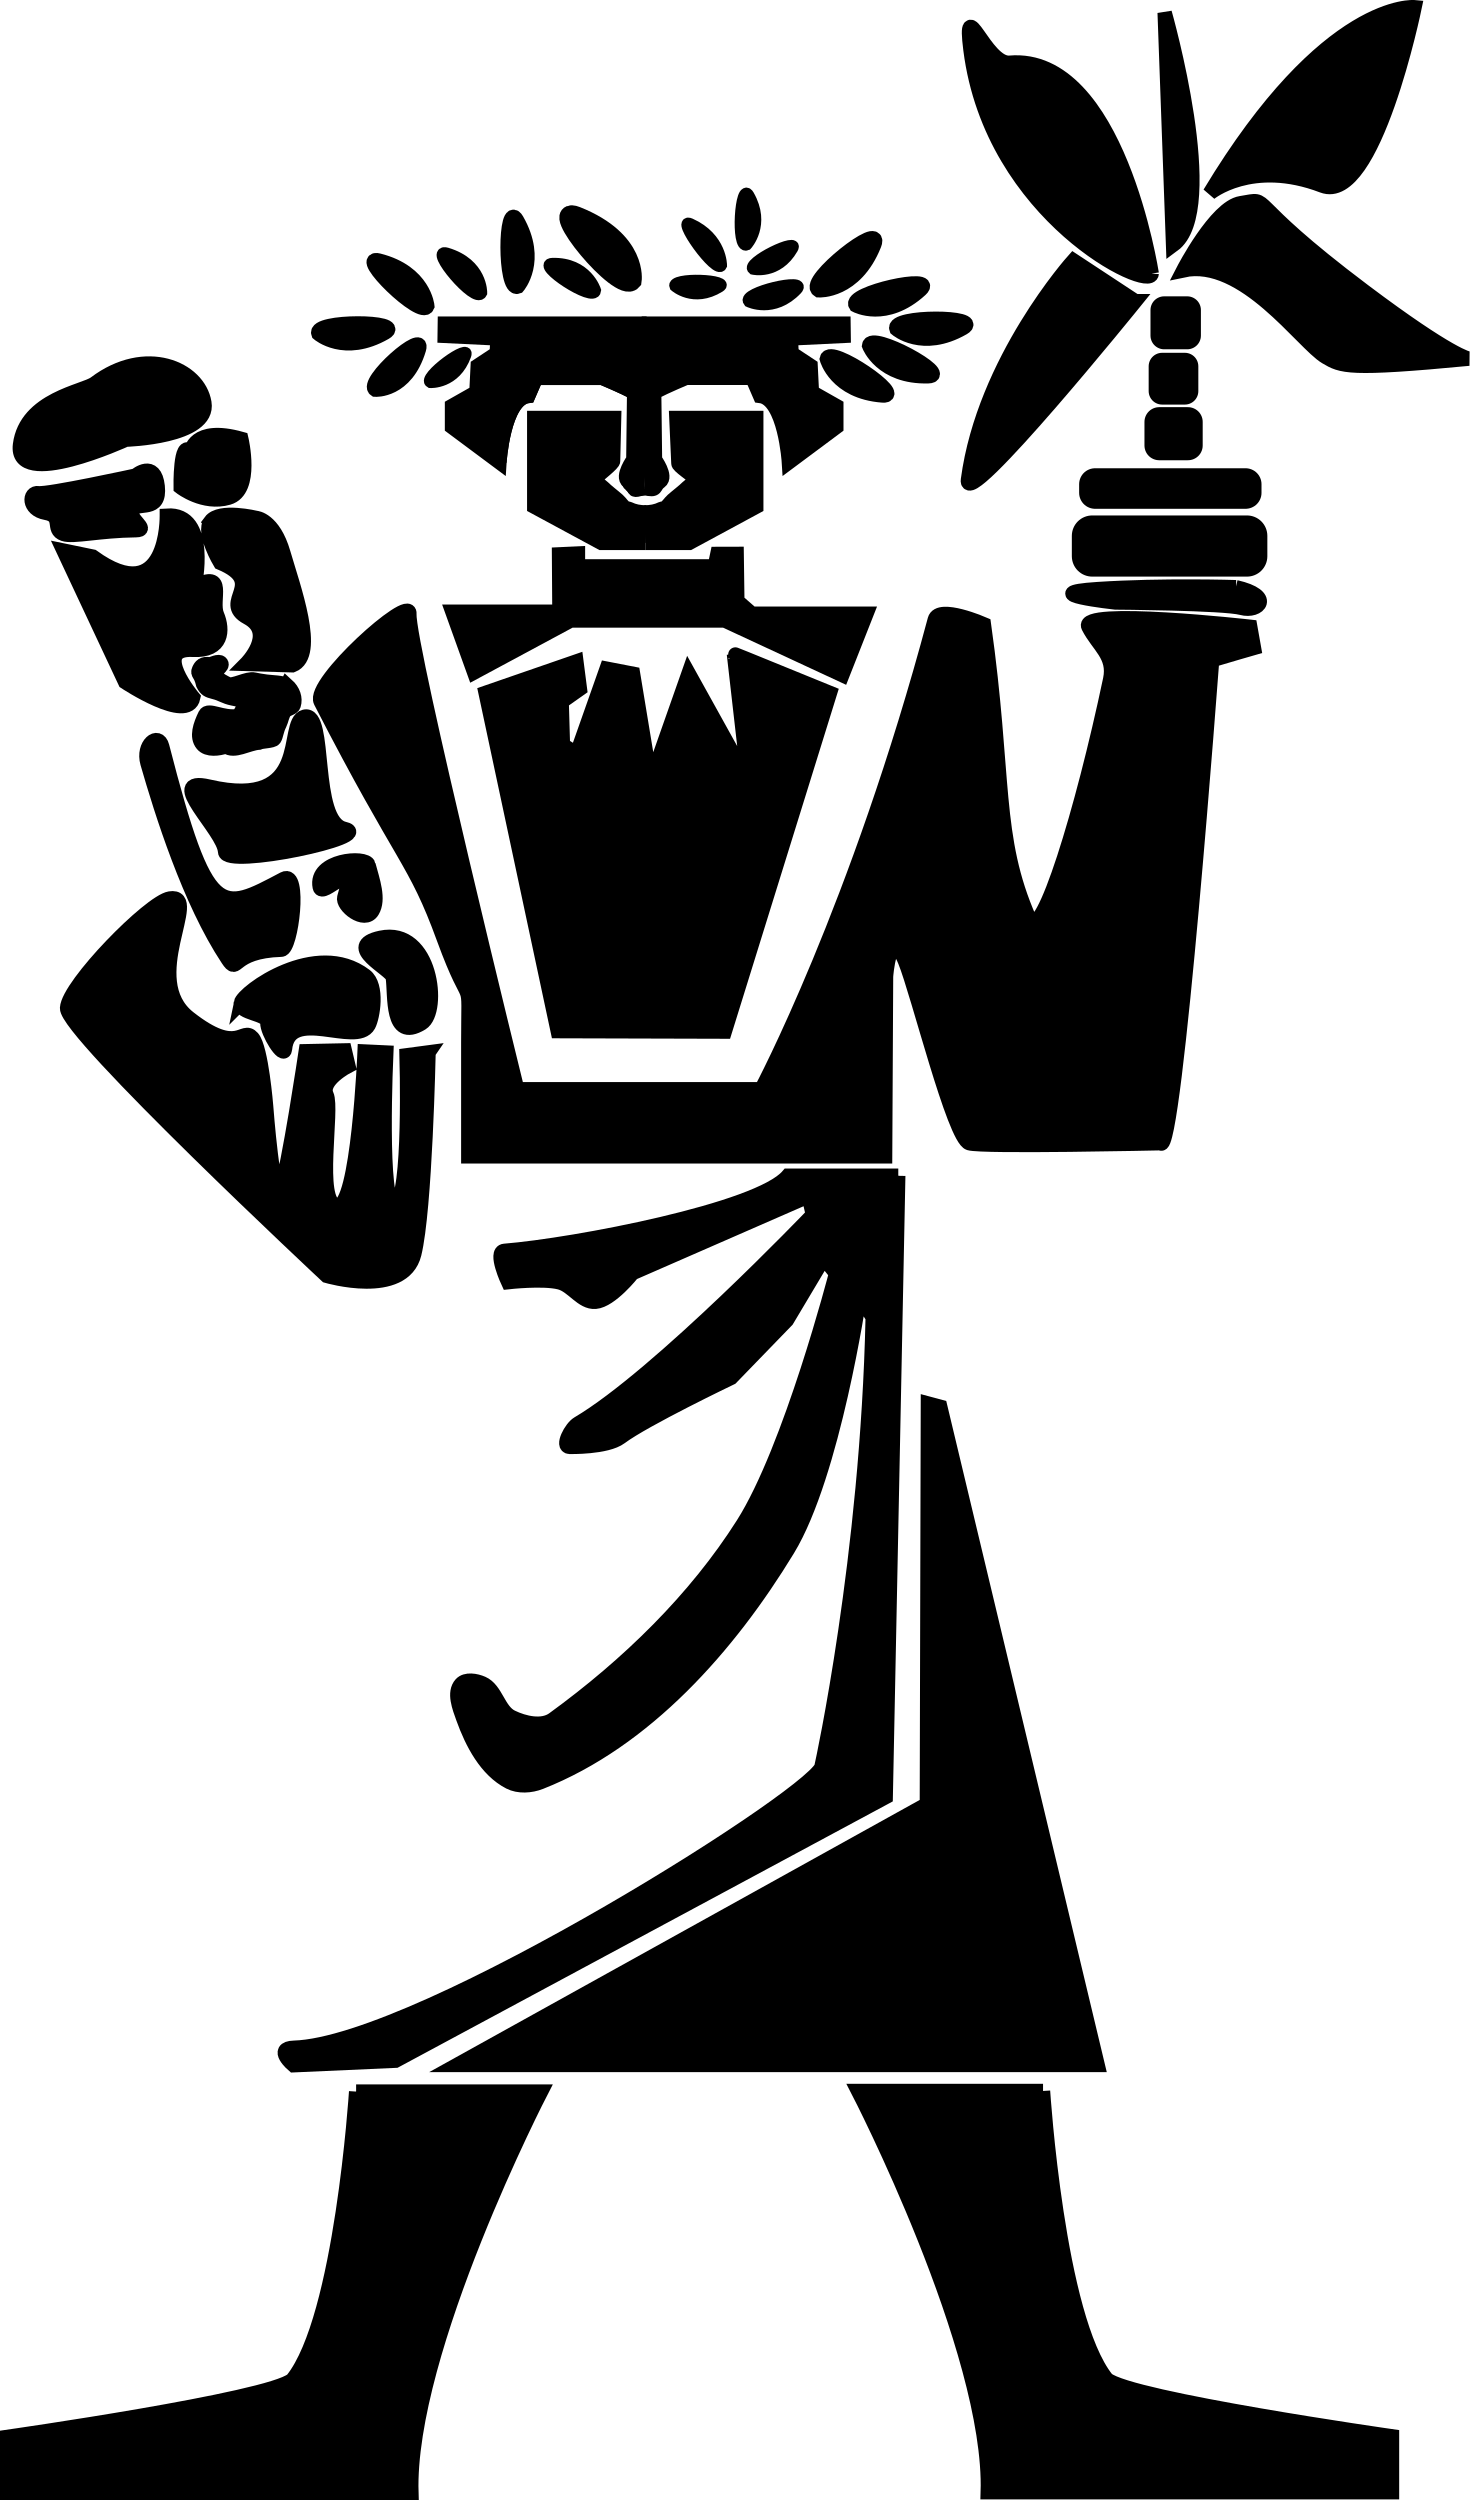
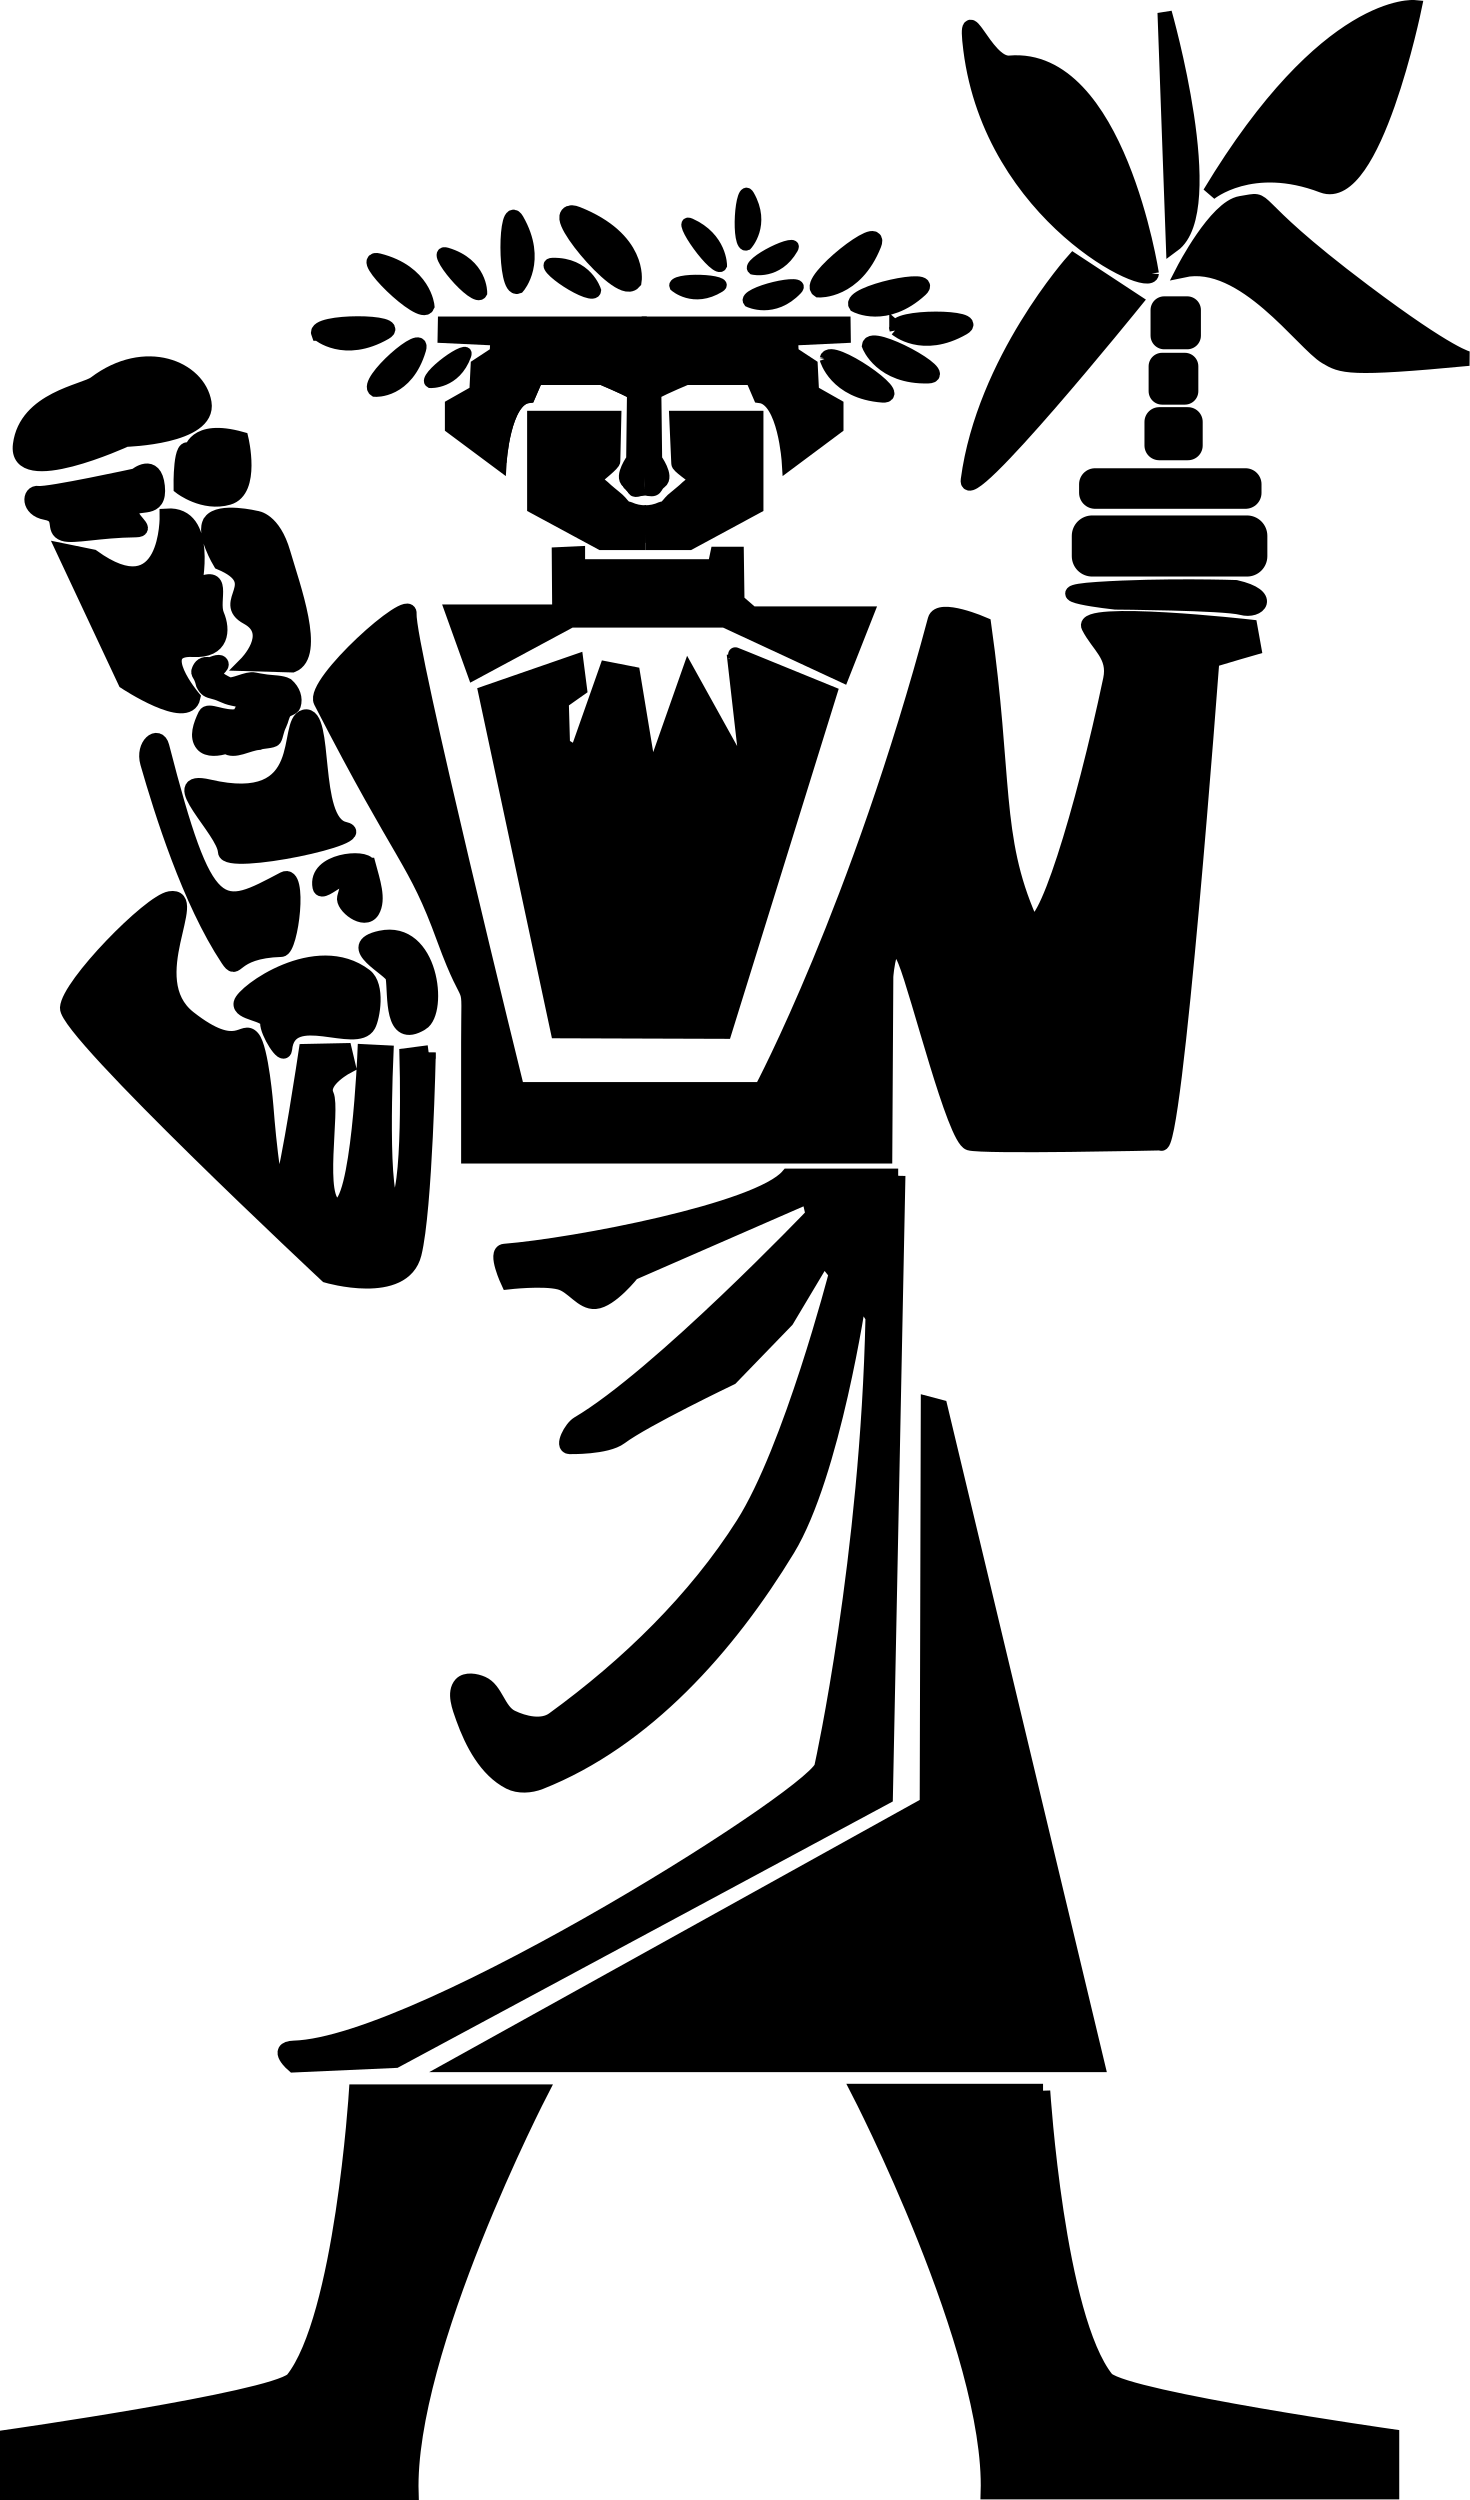
- <svg xmlns="http://www.w3.org/2000/svg" viewBox="0 0 27.077 46.06" height="46.06mm" width="27.077mm">
+ <svg xmlns="http://www.w3.org/2000/svg" viewBox="0 0 27.077 46.06" height="174.085" width="102.339">
  <g stroke="#000">
-     <path d="M19.217 38.524h-3.407s2.471 4.78 2.389 7.393h7.447V44.887s-4.821-.688-5.254-1.054c-.909-1.132-1.176-5.309-1.176-5.309zM6.561 38.535h3.407s-2.471 4.78-2.389 7.393H.132v-1.03s4.821-.688 5.254-1.054c.909-1.132 1.176-5.309 1.176-5.309zM16.307 21.304H8.628v-2.098c0-1.378.084-.445-.453-1.917-.537-1.472-.729-1.371-2.266-4.362-.175-.34 1.658-1.985 1.633-1.623-.038.567 1.987 8.764 1.987 8.764h4.498s1.779-3.339 3.196-8.653c.074-.276.904.086.904.086.4 2.84.172 3.908.842 5.436.225.444.972-1.983 1.485-4.42.092-.439-.221-.614-.401-.969-.18-.355 2.981 0 2.981 0l.069.389s-.529.152-.771.226c0 0-.687 9.217-.949 8.899 0 0-3.29.074-3.526 0-.282-.088-.944-2.769-1.183-3.354-.282-.688-.35.284-.35.284zM8.42 38.044h11.803L17.323 25.919l-.227-.061-.019 7.382z" stroke-width=".265" />
-     <path d="M16.549 21.663l-.231 11.446-9.03 4.857-1.881.084s-.367-.311.008-.322c2.347-.07 9.892-4.851 9.729-5.22 0 0 .84-3.823.935-8.237l-.241-.386s-.484 3.282-1.323 4.662c-1.084 1.783-2.619 3.523-4.56 4.289-.176.069-.399.084-.567-.002-.431-.221-.69-.721-.854-1.177-.071-.198-.181-.474-.04-.63.089-.097.274-.065.395-.012.251.11.292.501.539.621.23.112.56.188.767.038 1.385-1.006 2.623-2.22 3.494-3.594.879-1.386 1.714-4.616 1.714-4.616l-.225-.282-.681 1.143-1.027 1.06s-1.597.765-2.039 1.097c-.255.191-.939.175-.939.175-.152-.006.027-.352.158-.429 1.483-.875 4.326-3.848 4.326-3.848l-.077-.342-3.245 1.418s-.397.505-.684.528c-.249.02-.417-.295-.659-.357-.306-.078-.949-.005-.949-.005s-.262-.56-.069-.576c1.293-.104 4.691-.752 5.226-1.385h2.031M15.291 12.767c-1.776-.727-1.769-.718-1.769-.718l.267 2.343-1.102-1.987-.698 1.985-.326-1.976-.486-.094-.551 1.563-.255-.156-.023-.798.336-.237-.065-.505-1.672.578 1.329 6.232 3.077.009z" stroke-width=".265" />
-     <path d="M13.584 11.073l-.012-.868-.355.001-.048.229h-2.521v-.237l-.348.016.007 1.056H8.334l.402 1.119 1.779-.957h2.837l2.166 1.006.446-1.131h-2.112zM11.888 10.002h.811l1.234-.667V7.701h-1.471l.037.833c-.019.04.276.235.288.259.045.087-.073.138-.118.184-.081.081-.187.157-.278.238-.049.043-.099.127-.158.158-.01.005-.03-.005-.04 0-.101.05-.203.068-.323.068" stroke-width=".265" />
-     <path d="M11.888 10.002h-.811l-1.234-.667V7.701h1.471l-.019.79c.019.04-.295.278-.307.302-.045.087.073.138.118.184.081.081.187.157.278.238.049.043.099.127.158.158.01.005.03-.005.04 0 .101.05.203.068.323.068M11.868 8.99c.261.061.159-.022.292-.116.133-.094-.093-.406-.093-.406l-.015-1.238c.222-.116.589-.269.589-.269h1.219l.144.333c.459.057.531 1.224.531 1.224l.873-.65V7.479l-.45-.255-.024-.485-.35-.231-.014-.273.973-.047-.003-.225H11.822" stroke-width=".265" />
-     <path d="M9.201 8.519s.072-1.167.531-1.224l.144-.333h1.219s.367.153.589.269l.066 1.339s-.263.268-.13.362c.133.094-.013.12.248.059" fill="none" stroke-width=".265" />
-     <path d="M11.868 8.99c-.261.061-.159-.022-.292-.116-.133-.094.093-.406.093-.406l.015-1.238c-.222-.116-.589-.269-.589-.269H9.876l-.144.333c-.459.057-.531 1.224-.531 1.224l-.873-.65V7.479l.45-.255.024-.485.35-.231.014-.273-.973-.047.003-.225h3.717M7.897 19.389l-.406.054s.08 2.649-.213 2.744c-.294.094-.162-2.795-.162-2.795l-.398-.019s-.118 2.902-.512 2.841c-.394-.061-.065-1.778-.189-2.042-.124-.264.402-.535.402-.535l-.067-.284-.718.015s-.327 2.197-.461 2.519c-.134.322-.27-1.5-.27-1.5s-.086-1.078-.251-1.267c-.19-.215-.259.349-1.17-.366-.911-.715.252-2.298-.352-2.2-.373.06-1.87 1.591-1.894 2.018-.025.443 4.783 4.934 4.783 4.934s1.41.414 1.613-.402c.203-.816.263-3.712.263-3.712zM2.319 8.1s1.552-.043 1.446-.681c-.106-.638-1.087-1.059-2.015-.357-.197.149-1.274.288-1.381 1.131-.108.852 1.95-.093 1.95-.093zM4.446 8.086s.225.95-.236 1.084c-.461.134-.881-.192-.881-.192s-.016-.91.186-.653c0 0 .047-.487.931-.239zM2.5 8.761s.352-.298.405.199c.053.497-.363.271-.464.432-.101.161.334.373.064.376-.686.008-1.157.131-1.332.071-.23-.079.004-.331-.331-.391-.335-.06-.307-.389-.134-.361.173.028 1.793-.325 1.793-.325z" stroke-width=".265" />
-     <path d="M3.074 9.501s.032 1.765-1.366.754l-.538-.111 1.136 2.423s1.152.764 1.254.285c0 0-.773-.921-.005-.88.549.029.561-.368.444-.644-.117-.275.193-.842-.414-.524 0 0 .297-1.359-.511-1.304zM3.878 9.606c.167-.227.843-.063.843-.063s.319.022.499.642c.179.62.647 1.886.168 2.072l-.858-.025s.564-.566.028-.854c-.536-.289.377-.64-.501-1.01 0 0-.332-.551-.178-.761z" stroke-width=".265" />
-     <path d="M5.284 12.622c-.09-.05-.26-.048-.375-.063-.075-.009-.189-.029-.223-.038-.131-.033-.394.129-.488.082-.049-.025-.206-.09-.225-.186-.015-.073.144-.136.102-.198-.04-.059-.185.026-.213.021-.125-.022-.166.032-.196.099-.037.085.028.055.077.268.05.099.095.116.193.141.16.04.191.088.353.121l.142.029c.147-.018.002.268-.052.295-.274.046-.542-.142-.599-.024-.091.188-.168.405-.051.545.093.112.302.084.436.037.148.116.402-.053.605-.069.059-.029.254-.025.285-.071.034-.05.037-.151.096-.268.037-.075.045-.169.097-.235.041-.053.142-.054.163-.118.039-.124-.008-.264-.126-.37z" stroke-width=".265" />
-     <path d="M5.61 13.205c-.391.098.16 1.734-1.762 1.287-.86-.2.286.815.299 1.2.01.314 2.813-.28 2.196-.421-.617-.141-.308-2.173-.733-2.066z" stroke-width=".265" />
-     <path d="M5.228 16.193c-1.176.621-1.407.798-2.241-2.444-.068-.264-.368-.03-.27.311.257.893.77 2.543 1.481 3.614.196.296.041-.149.987-.177.184-.005.364-1.474.043-1.304zM6.79 15.935c-.045-.17-.999-.098-.899.408.045.232.695-.59.453.189-.048.154.372.494.516.254.131-.217.008-.557-.071-.851zM7.769 18.853c.353-.216.185-1.777-.757-1.575-.724.155.204.581.225.728.047.329-.044 1.199.532.847zM4.436 18.481c.041-.211 1.395-1.188 2.293-.506.243.185.139.773.062.913-.225.409-1.465-.359-1.541.441-.018.194-.332-.312-.324-.487.008-.174-.528-.163-.489-.362zM22.77 10.819c.707.161.427.468.104.381-.323-.087-2.324-.1-2.324-.1s-1.537-.167-.329-.246c1.208-.079 2.55-.035 2.55-.035z" stroke-width=".265" />
-     <path stroke-width=".751" stroke-linejoin="round" d="M22.974 9.872h-2.851v.376h2.851z" />
-     <path stroke-width=".588" stroke-linejoin="round" d="M22.948 8.921h-2.772v.159h2.772z" />
-     <path stroke-width=".543" stroke-linejoin="round" d="M21.887 7.773h-.53V8.208h.53z" />
-     <path stroke-width=".496" stroke-linejoin="round" d="M21.83 6.748h-.419v.458h.419z" />
-     <path stroke-width=".505" stroke-linejoin="round" d="M21.873 5.712h-.424v.471h.424z" />
-     <path d="M20.917 5.549l-1.139-.75s-1.65 1.84-1.944 4.04c-.084.629 3.084-3.29 3.084-3.29zM21.8 4.98s.598-1.162 1.058-1.236c.616-.099-.052-.131 2.269 1.616 1.61 1.211 1.934 1.248 1.934 1.248-2.235.214-2.343.141-2.633-.03-.427-.251-1.516-1.838-2.628-1.598zM21.219 5.04s-.626-4.057-2.617-3.884c-.449.039-.859-1.326-.722-.241.39 3.072 3.315 4.475 3.339 4.126M22.288 3.561s.769-.64 2.077-.14c.95.363 1.698-3.288 1.698-3.288s-1.616-.157-3.775 3.428zM21.613 4.516l-.155-4.282s1.037 3.637.155 4.282zM9.54 5.281s.414-.476-.019-1.23c-.222-.386-.235 1.328.019 1.23zM5.866 6.147s.476.414 1.23-.019c.386-.222-1.328-.235-1.23.019zM16.516 6.061s.476.414 1.23-.019c.386-.222-1.328-.235-1.23.019zM15.766 5.624s.555.3 1.196-.288c.328-.301-1.347.062-1.196.288z" stroke-width=".265" />
-     <path d="M15.086 5.339s.664.039 1.013-.837c.178-.448-1.258.684-1.013.837z" stroke-width=".284" />
-     <path d="M16.012 6.367s.224.59 1.092.565c.445-.013-1.059-.835-1.092-.565zM15.233 6.611s.162.61 1.028.675c.444.033-.967-.94-1.028-.675z" stroke-width=".265" />
-     <path d="M13.869 4.967s.458.11.742-.384c.146-.253-.904.258-.742.384zM12.427 5.278s.35.315.835.015c.249-.154-.918-.204-.835-.015z" stroke-width=".187" />
-     <path d="M13.794 5.559s.46.225.888-.227c.219-.232-1.029.056-.888.227zM13.758 4.513s.348-.375.038-.916c-.159-.277-.243 1.001-.038.916z" stroke-width=".203" />
-     <path d="M13.295 4.891s.004-.511-.575-.771c-.297-.133.484.961.575.771z" stroke-width=".2" />
-     <path d="M7.873 5.641s-.055-.629-.897-.841c-.431-.109.791 1.092.897.841z" stroke-width=".265" />
-     <path d="M6.912 7.186s.576.042.813-.751c.121-.406-1.036.609-.813.751z" stroke-width=".251" />
-     <path d="M7.926 7.056s.47.029.663-.508c.099-.275-.845.412-.663.508z" stroke-width=".187" />
-     <path d="M8.868 5.395s.011-.533-.64-.726c-.334-.099.535.936.64.726z" stroke-width=".217" />
-     <path d="M11.648 5.173s.117-.74-1.026-1.195c-.586-.233.797 1.458 1.026 1.195z" stroke-width=".348" />
-     <path d="M10.97 5.352s-.159-.513-.792-.496c-.324.008.766.73.792.496z" stroke-width=".21" />
+     <path d="M19.217 38.524H15.81s2.471 4.78 2.39 7.393h7.447v-1.03s-4.821-.688-5.254-1.054c-.91-1.132-1.176-5.31-1.176-5.31zM6.561 38.535H9.97s-2.471 4.78-2.39 7.393H.132v-1.03s4.82-.688 5.254-1.054c.91-1.132 1.175-5.309 1.175-5.309zM16.307 21.304H8.628v-2.098c0-1.378.085-.445-.452-1.917-.537-1.473-.729-1.372-2.266-4.362-.175-.34 1.658-1.985 1.633-1.623-.038.567 1.987 8.764 1.987 8.764h4.499s1.778-3.339 3.196-8.652c.074-.276.904.086.904.086.4 2.84.173 3.907.843 5.435.224.444.971-1.983 1.484-4.42.093-.44-.221-.614-.401-.97-.18-.354 2.98 0 2.98 0l.07.39s-.53.152-.771.227c0 0-.687 9.217-.949 8.899 0 0-3.29.074-3.526 0-.282-.089-.944-2.77-1.183-3.354-.282-.688-.35.284-.35.284zM8.42 38.044h11.804l-2.9-12.125-.227-.06-.02 7.381z" stroke-width=".265" />
+     <path d="M16.549 21.663l-.231 11.447-9.03 4.857-1.882.084s-.367-.311.008-.322c2.347-.07 9.892-4.851 9.73-5.22 0 0 .84-3.823.934-8.238l-.241-.386s-.484 3.282-1.324 4.662c-1.084 1.783-2.619 3.523-4.56 4.29-.176.069-.399.084-.567-.002-.431-.221-.69-.721-.854-1.177-.07-.198-.18-.474-.04-.63.09-.097.275-.065.395-.012.252.11.293.502.54.622.23.112.559.188.766.038 1.385-1.006 2.623-2.22 3.495-3.594.879-1.386 1.714-4.616 1.714-4.616l-.225-.282-.682 1.143-1.026 1.06s-1.597.764-2.039 1.096c-.255.192-.939.175-.939.175-.152-.006.027-.351.158-.429 1.483-.875 4.326-3.848 4.326-3.848l-.077-.341-3.245 1.417s-.397.505-.684.528c-.249.02-.417-.295-.66-.357-.305-.078-.948-.004-.948-.004s-.262-.56-.069-.576c1.293-.104 4.691-.752 5.226-1.385h2.03M15.29 12.767c-1.776-.727-1.769-.719-1.769-.719l.267 2.344-1.102-1.988-.698 1.985-.326-1.975-.486-.095-.551 1.564-.255-.156-.023-.798.336-.237-.065-.505-1.672.579 1.33 6.231 3.076.01z" stroke-width=".265" />
+     <path d="M13.584 11.073l-.012-.868h-.356l-.048.23h-2.521v-.238l-.349.016.008 1.056H8.334l.402 1.119 1.779-.957h2.837l2.166 1.006.446-1.132h-2.112zM11.888 10.002h.811l1.234-.667V7.701h-1.47l.037.834c-.02.04.275.235.288.259.044.087-.073.138-.119.184-.081.081-.186.157-.278.238-.048.043-.099.127-.158.158-.01.005-.03-.005-.04 0a.7.7 0 01-.322.067" stroke-width=".265" />
+     <path d="M11.888 10.002h-.81l-1.234-.667V7.701h1.47l-.018.79c.02.04-.295.279-.307.303-.044.087.073.138.119.184.081.081.186.157.277.238.05.043.1.127.158.158.01.005.03-.005.04 0a.7.7 0 00.323.067M11.868 8.99c.261.062.16-.021.292-.116.133-.094-.093-.406-.093-.406l-.015-1.238c.222-.116.59-.269.59-.269h1.219l.143.333c.46.057.532 1.225.532 1.225l.872-.65v-.39l-.45-.255-.024-.485-.35-.23-.015-.274.973-.046-.003-.225h-3.717" stroke-width=".265" />
+     <path d="M9.2 8.519s.073-1.168.532-1.225l.144-.333h1.219s.367.153.589.27l.066 1.338s-.263.268-.13.362c.132.095-.013.12.248.06" fill="none" stroke-width=".265" />
+     <path d="M11.868 8.99c-.261.062-.16-.021-.292-.116-.132-.094.093-.406.093-.406l.015-1.238c-.222-.116-.59-.269-.59-.269H9.877l-.144.333c-.46.057-.531 1.225-.531 1.225l-.873-.65v-.39l.45-.255.024-.485.35-.23.015-.274-.973-.046.004-.225h3.717M7.897 19.39l-.405.053s.08 2.65-.214 2.743c-.293.095-.161-2.795-.161-2.795l-.398-.02s-.118 2.903-.512 2.842c-.394-.062-.065-1.778-.189-2.043-.124-.264.402-.535.402-.535l-.067-.284-.718.015s-.327 2.197-.46 2.519c-.135.322-.27-1.5-.27-1.5s-.086-1.079-.252-1.267c-.19-.216-.26.349-1.17-.366-.91-.715.252-2.298-.352-2.2-.373.06-1.87 1.59-1.894 2.017-.024.443 4.784 4.934 4.784 4.934s1.41.414 1.613-.402c.203-.815.263-3.712.263-3.712zM2.32 8.1s1.551-.043 1.445-.68c-.106-.639-1.087-1.06-2.014-.358C1.553 7.21.476 7.35.37 8.193.26 9.046 2.32 8.1 2.32 8.1zM4.446 8.086s.226.95-.236 1.084c-.461.134-.88-.191-.88-.191s-.017-.91.186-.653c0 0 .046-.487.93-.24zM2.5 8.76s.352-.297.405.2c.053.496-.364.27-.464.43-.101.162.333.373.063.377-.686.008-1.157.13-1.332.07-.23-.078.004-.33-.33-.39-.336-.06-.308-.39-.135-.362.174.028 1.793-.324 1.793-.324z" stroke-width=".265" />
+     <path d="M3.074 9.501s.032 1.765-1.366.754l-.538-.11 1.136 2.422s1.152.764 1.254.285c0 0-.772-.92-.005-.88.549.03.561-.368.444-.643-.117-.275.194-.841-.414-.524 0 0 .297-1.359-.511-1.304zM3.878 9.606c.166-.227.843-.063.843-.063s.319.022.498.642c.18.62.647 1.886.168 2.072l-.858-.025s.564-.566.028-.855c-.536-.288.377-.64-.501-1.01 0 0-.332-.55-.178-.76z" stroke-width=".265" />
+     <path d="M5.284 12.622c-.09-.05-.26-.048-.374-.063-.075-.01-.19-.03-.224-.038-.13-.033-.394.13-.488.082-.049-.025-.206-.09-.226-.186-.014-.073.145-.136.103-.198-.04-.059-.185.027-.213.022-.125-.022-.166.032-.196.099-.037.085.028.055.077.268.05.1.095.117.193.141.16.04.191.088.353.122l.143.03c.147-.018.001.267-.053.294-.274.046-.542-.141-.599-.024-.09.188-.168.405-.05.545.093.112.301.084.435.038.148.116.402-.054.605-.07.058-.028.253-.024.285-.07.033-.05.036-.151.095-.27.038-.074.045-.168.097-.234.042-.053.143-.055.163-.118.04-.125-.007-.264-.126-.37z" stroke-width=".265" />
+     <path d="M5.61 13.205c-.39.098.16 1.734-1.762 1.287-.86-.2.286.815.299 1.2.01.314 2.813-.28 2.196-.42-.617-.141-.308-2.173-.733-2.067z" stroke-width=".265" />
+     <path d="M5.228 16.193c-1.177.621-1.408.798-2.242-2.444-.068-.264-.368-.03-.27.311.257.893.77 2.543 1.48 3.614.197.296.042-.149.988-.176.184-.006.365-1.474.044-1.305zM6.79 15.935c-.045-.17-.999-.099-.9.408.046.232.695-.59.454.189-.047.154.372.493.517.254.13-.217.008-.557-.07-.851zM7.77 18.853c.352-.216.184-1.777-.758-1.575-.724.155.204.58.225.728.048.329-.043 1.199.532.847zM4.436 18.481c.041-.21 1.395-1.188 2.293-.505.242.184.139.772.061.913-.225.409-1.465-.36-1.54.44-.019.195-.333-.312-.325-.486.009-.174-.528-.163-.489-.362zM22.77 10.819c.707.16.427.468.103.38-.323-.087-2.324-.1-2.324-.1s-1.537-.166-.329-.246c1.208-.079 2.55-.034 2.55-.034z" stroke-width=".265" />
+     <path stroke-width=".751" stroke-linejoin="round" d="M22.974 9.872h-2.852v.375h2.852z" />
+     <path stroke-width=".588" stroke-linejoin="round" d="M22.948 8.921h-2.773v.159h2.773z" />
+     <path stroke-width=".543" stroke-linejoin="round" d="M21.887 7.773h-.53v.435h.53z" />
+     <path stroke-width=".496" stroke-linejoin="round" d="M21.83 6.748h-.42v.459h.42z" />
+     <path stroke-width=".505" stroke-linejoin="round" d="M21.873 5.712h-.423v.471h.423z" />
+     <path d="M20.917 5.55l-1.14-.75s-1.65 1.84-1.944 4.04c-.084.628 3.084-3.29 3.084-3.29zM21.8 4.98s.598-1.162 1.058-1.236c.616-.098-.051-.13 2.27 1.616 1.61 1.211 1.934 1.248 1.934 1.248-2.235.214-2.343.141-2.633-.03-.427-.251-1.516-1.838-2.629-1.598zM21.219 5.04s-.627-4.057-2.617-3.884c-.45.04-.86-1.326-.722-.241.39 3.072 3.315 4.474 3.339 4.125M22.288 3.561s.769-.64 2.078-.14c.95.363 1.697-3.288 1.697-3.288s-1.616-.157-3.775 3.428zM21.613 4.516L21.458.234s1.037 3.637.155 4.282zM9.54 5.281s.414-.476-.019-1.23c-.221-.385-.235 1.328.019 1.23zM5.866 6.147s.476.414 1.229-.019c.386-.222-1.328-.235-1.23.019zM16.516 6.06s.476.415 1.23-.018c.385-.221-1.328-.235-1.23.019zM15.766 5.624s.555.3 1.195-.287c.328-.301-1.347.061-1.195.287z" stroke-width=".265" />
+     <path d="M15.086 5.339s.664.038 1.012-.837c.179-.449-1.258.684-1.012.837z" stroke-width=".284" />
+     <path d="M16.012 6.367s.224.59 1.092.565c.445-.012-1.058-.835-1.092-.565zM15.233 6.61s.162.61 1.028.675c.444.033-.967-.94-1.028-.674z" stroke-width=".265" />
+     <path d="M13.869 4.967s.458.11.742-.384c.145-.254-.904.258-.742.384zM12.427 5.278s.35.315.835.015c.249-.154-.918-.204-.835-.015z" stroke-width=".187" />
+     <path d="M13.794 5.559s.46.225.888-.228c.22-.232-1.029.056-.888.228zM13.758 4.513s.349-.375.039-.915c-.16-.277-.244 1.001-.039.915z" stroke-width=".203" />
+     <path d="M13.295 4.891s.003-.511-.576-.771c-.296-.133.485.961.576.771z" stroke-width=".2" />
+     <path d="M7.873 5.64s-.055-.628-.897-.84c-.432-.11.79 1.091.897.84z" stroke-width=".265" />
+     <path d="M6.912 7.186s.577.043.813-.75c.122-.407-1.036.609-.813.75z" stroke-width=".251" />
+     <path d="M7.926 7.056s.47.028.663-.508c.099-.276-.845.412-.663.508z" stroke-width=".187" />
+     <path d="M8.868 5.395s.011-.533-.64-.726c-.334-.098.535.936.64.726z" stroke-width=".217" />
+     <path d="M11.648 5.173s.117-.74-1.026-1.195c-.585-.233.797 1.458 1.026 1.195z" stroke-width=".349" />
+     <path d="M10.97 5.352s-.159-.513-.792-.497c-.324.009.766.73.792.497z" stroke-width=".21" />
  </g>
</svg>
